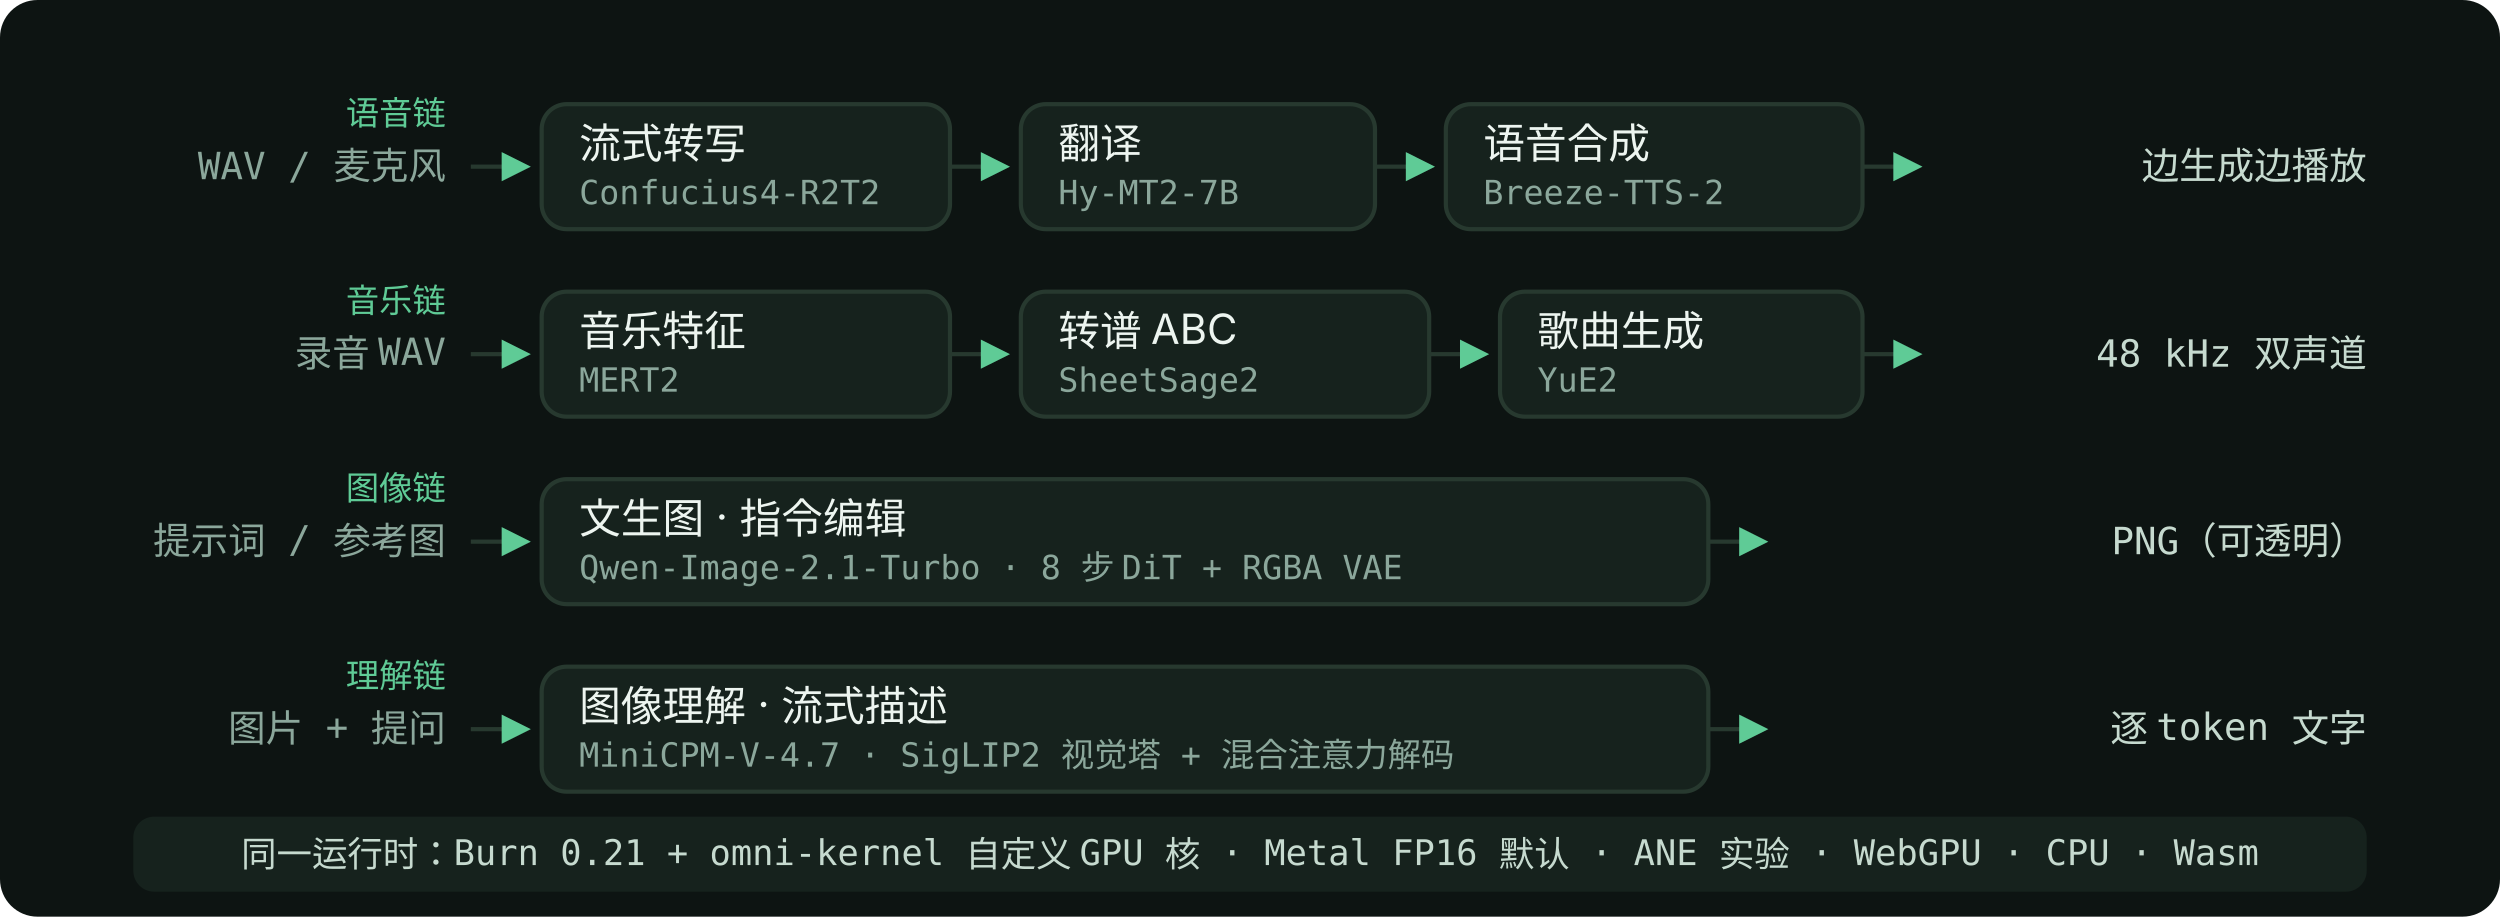
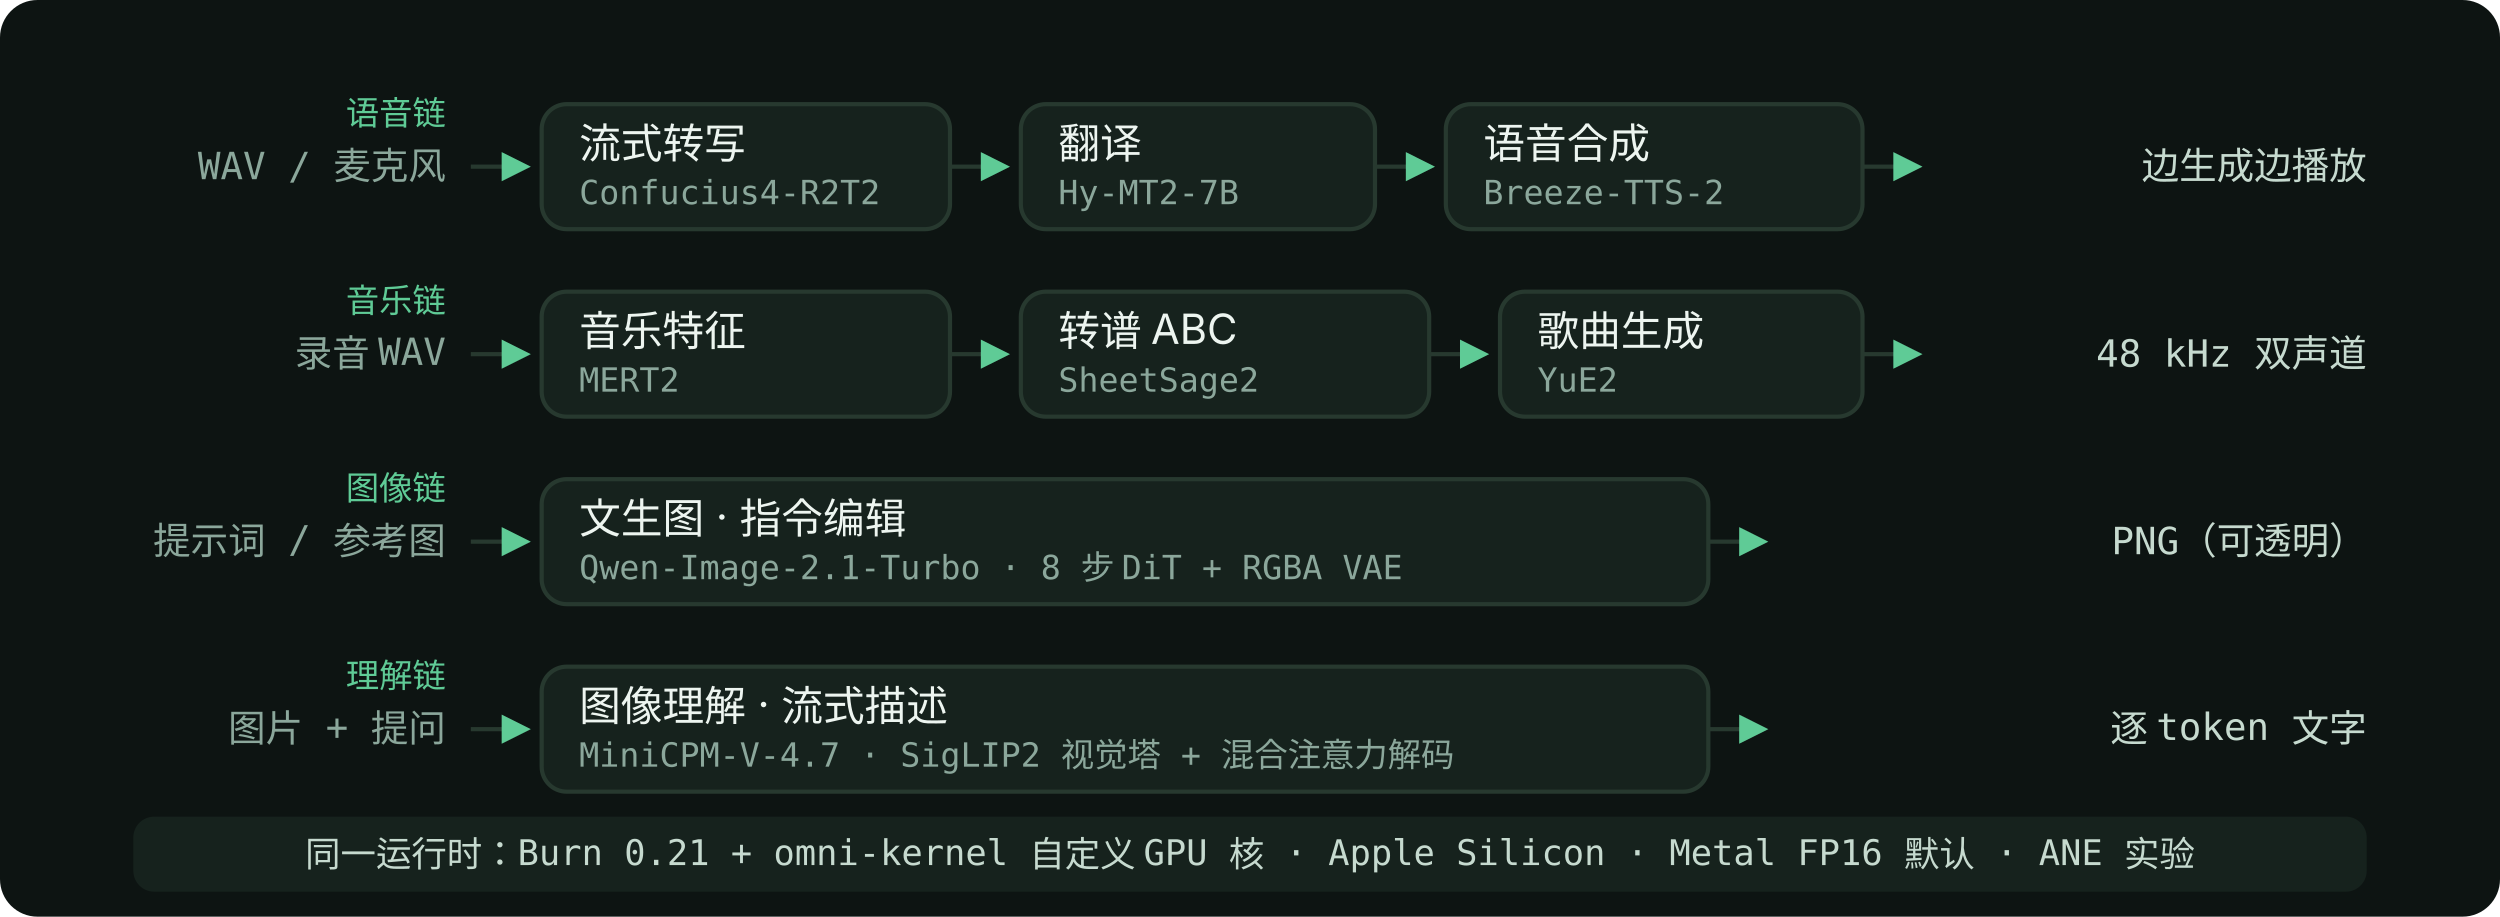
<svg xmlns="http://www.w3.org/2000/svg" width="1200" height="440" viewBox="0 0 1200 440" role="img" aria-labelledby="pipe-title pipe-desc">
  <defs>
    <marker id="arrow" viewBox="0 0 10 10" refX="8" refY="5" markerWidth="7" markerHeight="7" orient="auto-start-reverse">
      <path d="M0,0 L10,5 L0,10 z" fill="#5FCB96" />
    </marker>
  </defs>
  <rect width="1200" height="440" rx="18" fill="#0D1412" />
  <g id="lane-speech">
    <text x="214" y="60" text-anchor="end" font-family="ui-monospace, 'SF Mono', Menlo, monospace" font-size="16" fill="#5FCB96">语音链</text>
    <text x="214" y="86" text-anchor="end" font-family="ui-monospace, 'SF Mono', Menlo, monospace" font-size="18" fill="#8BA79B">WAV / 麦克风</text>
    <line x1="226" y1="80" x2="252" y2="80" stroke="#27392F" stroke-width="2" marker-end="url(#arrow)" />
    <g id="asr-card">
      <rect x="260" y="50" width="196" height="60" rx="12" fill="#16221D" stroke="#27392F" stroke-width="2" />
      <text x="278" y="76" font-family="-apple-system, 'PingFang SC', 'Segoe UI', sans-serif" font-size="20" fill="#EDF5F0">流式转写</text>
      <text x="278" y="98" font-family="ui-monospace, 'SF Mono', Menlo, monospace" font-size="16" fill="#8BA79B">Confucius4-R2T2</text>
    </g>
    <line x1="456" y1="80" x2="482" y2="80" stroke="#27392F" stroke-width="2" marker-end="url(#arrow)" />
    <g id="mt-card">
      <rect x="490" y="50" width="170" height="60" rx="12" fill="#16221D" stroke="#27392F" stroke-width="2" />
      <text x="508" y="76" font-family="-apple-system, 'PingFang SC', 'Segoe UI', sans-serif" font-size="20" fill="#EDF5F0">翻译</text>
      <text x="508" y="98" font-family="ui-monospace, 'SF Mono', Menlo, monospace" font-size="16" fill="#8BA79B">Hy-MT2-7B</text>
    </g>
    <line x1="660" y1="80" x2="686" y2="80" stroke="#27392F" stroke-width="2" marker-end="url(#arrow)" />
    <g id="tts-card">
      <rect x="694" y="50" width="200" height="60" rx="12" fill="#16221D" stroke="#27392F" stroke-width="2" />
      <text x="712" y="76" font-family="-apple-system, 'PingFang SC', 'Segoe UI', sans-serif" font-size="20" fill="#EDF5F0">语音合成</text>
      <text x="712" y="98" font-family="ui-monospace, 'SF Mono', Menlo, monospace" font-size="16" fill="#8BA79B">Breeze-TTS-2</text>
    </g>
    <line x1="894" y1="80" x2="920" y2="80" stroke="#27392F" stroke-width="2" marker-end="url(#arrow)" />
    <text x="1136" y="86" text-anchor="end" font-family="ui-monospace, 'SF Mono', Menlo, monospace" font-size="18" fill="#C6DACF">边生成边播放</text>
  </g>
  <g id="lane-music">
    <text x="214" y="150" text-anchor="end" font-family="ui-monospace, 'SF Mono', Menlo, monospace" font-size="16" fill="#5FCB96">音乐链</text>
    <text x="214" y="176" text-anchor="end" font-family="ui-monospace, 'SF Mono', Menlo, monospace" font-size="18" fill="#8BA79B">录音 WAV</text>
    <line x1="226" y1="170" x2="252" y2="170" stroke="#27392F" stroke-width="2" marker-end="url(#arrow)" />
    <g>
      <rect x="260" y="140" width="196" height="60" rx="12" fill="#16221D" stroke="#27392F" stroke-width="2" />
      <text x="278" y="166" font-family="-apple-system, 'PingFang SC', 'Segoe UI', sans-serif" font-size="20" fill="#EDF5F0">音乐特征</text>
      <text x="278" y="188" font-family="ui-monospace, 'SF Mono', Menlo, monospace" font-size="16" fill="#8BA79B">MERT2</text>
    </g>
    <line x1="456" y1="170" x2="482" y2="170" stroke="#27392F" stroke-width="2" marker-end="url(#arrow)" />
    <g>
      <rect x="490" y="140" width="196" height="60" rx="12" fill="#16221D" stroke="#27392F" stroke-width="2" />
      <text x="508" y="166" font-family="-apple-system, 'PingFang SC', 'Segoe UI', sans-serif" font-size="20" fill="#EDF5F0">转谱 ABC</text>
      <text x="508" y="188" font-family="ui-monospace, 'SF Mono', Menlo, monospace" font-size="16" fill="#8BA79B">SheetSage2</text>
    </g>
    <line x1="686" y1="170" x2="712" y2="170" stroke="#27392F" stroke-width="2" marker-end="url(#arrow)" />
    <g>
      <rect x="720" y="140" width="174" height="60" rx="12" fill="#16221D" stroke="#27392F" stroke-width="2" />
      <text x="738" y="166" font-family="-apple-system, 'PingFang SC', 'Segoe UI', sans-serif" font-size="20" fill="#EDF5F0">歌曲生成</text>
      <text x="738" y="188" font-family="ui-monospace, 'SF Mono', Menlo, monospace" font-size="16" fill="#8BA79B">YuE2</text>
    </g>
    <line x1="894" y1="170" x2="920" y2="170" stroke="#27392F" stroke-width="2" marker-end="url(#arrow)" />
    <text x="1136" y="176" text-anchor="end" font-family="ui-monospace, 'SF Mono', Menlo, monospace" font-size="18" fill="#C6DACF">48 kHz 双声道</text>
  </g>
  <g id="lane-image">
    <text x="214" y="240" text-anchor="end" font-family="ui-monospace, 'SF Mono', Menlo, monospace" font-size="16" fill="#5FCB96">图像链</text>
    <text x="214" y="266" text-anchor="end" font-family="ui-monospace, 'SF Mono', Menlo, monospace" font-size="18" fill="#8BA79B">提示词 / 参考图</text>
    <line x1="226" y1="260" x2="252" y2="260" stroke="#27392F" stroke-width="2" marker-end="url(#arrow)" />
    <g>
      <rect x="260" y="230" width="560" height="60" rx="12" fill="#16221D" stroke="#27392F" stroke-width="2" />
      <text x="278" y="256" font-family="-apple-system, 'PingFang SC', 'Segoe UI', sans-serif" font-size="20" fill="#EDF5F0">文生图 · 指令编辑</text>
      <text x="278" y="278" font-family="ui-monospace, 'SF Mono', Menlo, monospace" font-size="16" fill="#8BA79B">Qwen-Image-2.1-Turbo · 8 步 DiT + RGBA VAE</text>
    </g>
    <line x1="820" y1="260" x2="846" y2="260" stroke="#27392F" stroke-width="2" marker-end="url(#arrow)" />
    <text x="1136" y="266" text-anchor="end" font-family="ui-monospace, 'SF Mono', Menlo, monospace" font-size="18" fill="#C6DACF">PNG（可透明）</text>
  </g>
  <g id="lane-vlm">
    <text x="214" y="330" text-anchor="end" font-family="ui-monospace, 'SF Mono', Menlo, monospace" font-size="16" fill="#5FCB96">理解链</text>
    <text x="214" y="356" text-anchor="end" font-family="ui-monospace, 'SF Mono', Menlo, monospace" font-size="18" fill="#8BA79B">图片 + 提问</text>
    <line x1="226" y1="350" x2="252" y2="350" stroke="#27392F" stroke-width="2" marker-end="url(#arrow)" />
    <g>
      <rect x="260" y="320" width="560" height="60" rx="12" fill="#16221D" stroke="#27392F" stroke-width="2" />
      <text x="278" y="346" font-family="-apple-system, 'PingFang SC', 'Segoe UI', sans-serif" font-size="20" fill="#EDF5F0">图像理解 · 流式描述</text>
      <text x="278" y="368" font-family="ui-monospace, 'SF Mono', Menlo, monospace" font-size="16" fill="#8BA79B">MiniCPM-V-4.7 · SigLIP2 视觉塔 + 混合注意力解码</text>
    </g>
    <line x1="820" y1="350" x2="846" y2="350" stroke="#27392F" stroke-width="2" marker-end="url(#arrow)" />
    <text x="1136" y="356" text-anchor="end" font-family="ui-monospace, 'SF Mono', Menlo, monospace" font-size="18" fill="#C6DACF">逐 token 文字</text>
  </g>
  <g id="runtime-footer">
    <rect x="64" y="392" width="1072" height="36" rx="10" fill="#16221D" />
-     <text x="600" y="416" text-anchor="middle" font-family="ui-monospace, 'SF Mono', Menlo, monospace" font-size="17" fill="#C6DACF">同一运行时：Burn 0.21 + omni-kernel 自定义 GPU 核 · Metal FP16 默认 · ANE 实验 · WebGPU · CPU · Wasm</text>
+     <text x="600" y="416" text-anchor="middle" font-family="ui-monospace, 'SF Mono', Menlo, monospace" font-size="17" fill="#C6DACF">同一运行时：Burn 0.21 + omni-kernel 自定义 GPU 核 · Apple Silicon · Metal FP16 默认 · ANE 实验</text>
  </g>
</svg>
